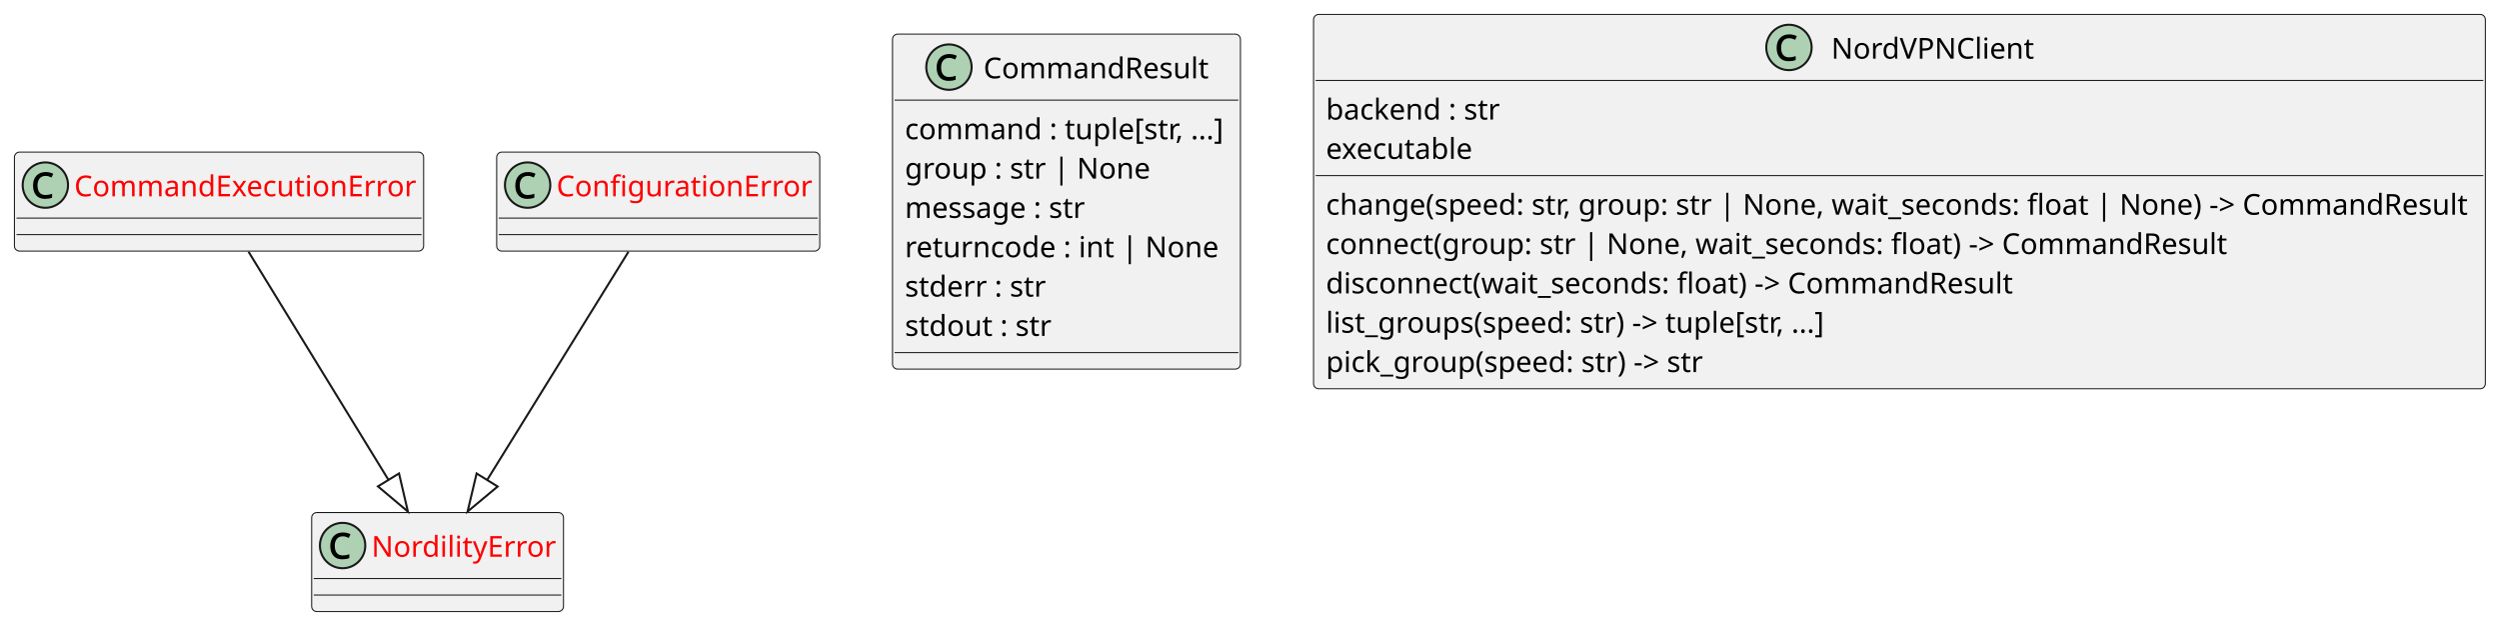
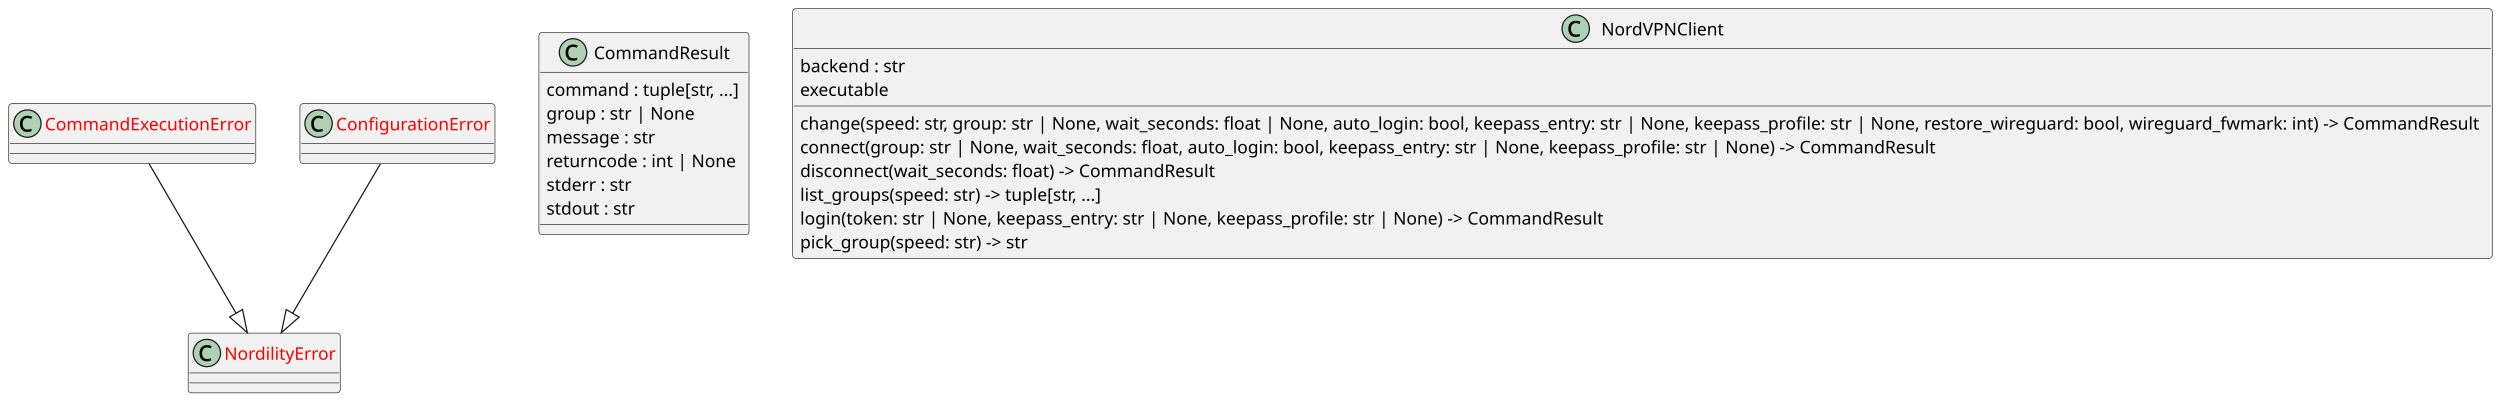
- <svg xmlns="http://www.w3.org/2000/svg" contentStyleType="text/css" data-diagram-type="CLASS" height="303px" preserveAspectRatio="none" style="width:1212px;height:303px;background:#FFFFFF;" version="1.1" viewBox="0 0 1212 303" width="1212px" zoomAndPan="magnify">
+ <svg xmlns="http://www.w3.org/2000/svg" contentStyleType="text/css" data-diagram-type="CLASS" height="322px" preserveAspectRatio="none" style="width:2008px;height:322px;background:#FFFFFF;" version="1.1" viewBox="0 0 2008 322" width="2008px" zoomAndPan="magnify">
  <defs />
  <g>
-     <g class="entity" data-qualified-name="nordility.client.CommandExecutionError" data-source-line="2" id="ent0002">
-       <rect fill="#F1F1F1" height="48" rx="2.5" ry="2.5" style="stroke:#181818;stroke-width:0.5;" width="198.459" x="7" y="73.74" />
-       <ellipse cx="22" cy="89.74" fill="#ADD1B2" rx="11" ry="11" style="stroke:#181818;stroke-width:1;" />
-       <path d="M22.109,85.271 Q21.188,85.271 20.453,85.584 Q19.734,85.896 19.234,86.49 Q18.734,87.068 18.453,87.943 Q18.188,88.818 18.188,89.912 Q18.188,91.349 18.625,92.396 Q19.078,93.443 19.922,93.99 Q20.781,94.537 22.094,94.537 Q22.875,94.537 23.562,94.412 Q24.266,94.271 25.266,93.959 L25.266,95.834 Q24.406,96.162 23.641,96.287 Q22.891,96.412 21.875,96.412 Q19.953,96.412 18.641,95.615 Q17.344,94.802 16.688,93.334 Q16.031,91.849 16.031,89.881 Q16.031,88.459 16.422,87.287 Q16.828,86.099 17.609,85.224 Q18.391,84.349 19.531,83.881 Q20.672,83.396 22.141,83.396 Q23.094,83.396 23.984,83.599 Q24.891,83.787 25.828,84.256 L25,86.037 Q24.219,85.662 23.562,85.474 Q22.906,85.271 22.109,85.271 Z " fill="#000000" />
-       <text fill="#FF0000" font-family="sans-serif" font-size="14" lengthAdjust="spacing" textLength="166.459" x="36" y="95.172">CommandExecutionError</text>
-       <line style="stroke:#181818;stroke-width:0.5;" x1="8" x2="204.459" y1="105.74" y2="105.74" />
-       <line style="stroke:#181818;stroke-width:0.5;" x1="8" x2="204.459" y1="113.74" y2="113.74" />
+     <g class="entity" data-qualified-name="src.nordility.client.CommandExecutionError" data-source-line="2" id="ent0002">
+       <rect fill="#F1F1F1" height="48" rx="2.5" ry="2.5" style="stroke:#181818;stroke-width:0.5;" width="198.459" x="7" y="83.27" />
+       <ellipse cx="22" cy="99.27" fill="#ADD1B2" rx="11" ry="11" style="stroke:#181818;stroke-width:1;" />
+       <path d="M22.109,94.801 Q21.188,94.801 20.453,95.114 Q19.734,95.426 19.234,96.02 Q18.734,96.598 18.453,97.473 Q18.188,98.348 18.188,99.442 Q18.188,100.879 18.625,101.926 Q19.078,102.973 19.922,103.52 Q20.781,104.067 22.094,104.067 Q22.875,104.067 23.562,103.942 Q24.266,103.801 25.266,103.489 L25.266,105.364 Q24.406,105.692 23.641,105.817 Q22.891,105.942 21.875,105.942 Q19.953,105.942 18.641,105.145 Q17.344,104.332 16.688,102.864 Q16.031,101.379 16.031,99.411 Q16.031,97.989 16.422,96.817 Q16.828,95.629 17.609,94.754 Q18.391,93.879 19.531,93.411 Q20.672,92.926 22.141,92.926 Q23.094,92.926 23.984,93.129 Q24.891,93.317 25.828,93.786 L25,95.567 Q24.219,95.192 23.562,95.004 Q22.906,94.801 22.109,94.801 Z " fill="#000000" />
+       <text fill="#FF0000" font-family="sans-serif" font-size="14" lengthAdjust="spacing" textLength="166.459" x="36" y="104.702">CommandExecutionError</text>
+       <line style="stroke:#181818;stroke-width:0.5;" x1="8" x2="204.459" y1="115.27" y2="115.27" />
+       <line style="stroke:#181818;stroke-width:0.5;" x1="8" x2="204.459" y1="123.27" y2="123.27" />
    </g>
-     <g class="entity" data-qualified-name="nordility.client.CommandResult" data-source-line="4" id="ent0003">
-       <rect fill="#F1F1F1" height="162.407" rx="2.5" ry="2.5" style="stroke:#181818;stroke-width:0.5;" width="168.743" x="432.86" y="16.54" />
-       <ellipse cx="460.236" cy="32.54" fill="#ADD1B2" rx="11" ry="11" style="stroke:#181818;stroke-width:1;" />
-       <path d="M460.345,28.071 Q459.423,28.071 458.689,28.384 Q457.97,28.696 457.47,29.29 Q456.97,29.868 456.689,30.743 Q456.423,31.618 456.423,32.712 Q456.423,34.149 456.861,35.196 Q457.314,36.243 458.158,36.79 Q459.017,37.337 460.33,37.337 Q461.111,37.337 461.798,37.212 Q462.501,37.071 463.501,36.759 L463.501,38.634 Q462.642,38.962 461.876,39.087 Q461.126,39.212 460.111,39.212 Q458.189,39.212 456.876,38.415 Q455.58,37.602 454.923,36.134 Q454.267,34.649 454.267,32.681 Q454.267,31.259 454.658,30.087 Q455.064,28.899 455.845,28.024 Q456.626,27.149 457.767,26.681 Q458.908,26.196 460.376,26.196 Q461.33,26.196 462.22,26.399 Q463.126,26.587 464.064,27.056 L463.236,28.837 Q462.455,28.462 461.798,28.274 Q461.142,28.071 460.345,28.071 Z " fill="#000000" />
-       <text fill="#000000" font-family="sans-serif" font-size="14" lengthAdjust="spacing" textLength="109.242" x="476.986" y="37.972">CommandResult</text>
-       <line style="stroke:#181818;stroke-width:0.5;" x1="433.86" x2="600.603" y1="48.54" y2="48.54" />
-       <text fill="#000000" font-family="sans-serif" font-size="14" lengthAdjust="spacing" textLength="156.743" x="438.86" y="67.506">command : tuple[str, ...]</text>
-       <text fill="#000000" font-family="sans-serif" font-size="14" lengthAdjust="spacing" textLength="119.35" x="438.86" y="86.574">group : str | None</text>
-       <text fill="#000000" font-family="sans-serif" font-size="14" lengthAdjust="spacing" textLength="87.332" x="438.86" y="105.642">message : str</text>
-       <text fill="#000000" font-family="sans-serif" font-size="14" lengthAdjust="spacing" textLength="152.515" x="438.86" y="124.71">returncode : int | None</text>
-       <text fill="#000000" font-family="sans-serif" font-size="14" lengthAdjust="spacing" textLength="68.404" x="438.86" y="143.778">stderr : str</text>
-       <text fill="#000000" font-family="sans-serif" font-size="14" lengthAdjust="spacing" textLength="71.12" x="438.86" y="162.845">stdout : str</text>
-       <line style="stroke:#181818;stroke-width:0.5;" x1="433.86" x2="600.603" y1="170.947" y2="170.947" />
+     <g class="entity" data-qualified-name="src.nordility.client.CommandResult" data-source-line="4" id="ent0003">
+       <rect fill="#F1F1F1" height="162.407" rx="2.5" ry="2.5" style="stroke:#181818;stroke-width:0.5;" width="168.743" x="432.86" y="26.06" />
+       <ellipse cx="460.236" cy="42.06" fill="#ADD1B2" rx="11" ry="11" style="stroke:#181818;stroke-width:1;" />
+       <path d="M460.345,37.591 Q459.423,37.591 458.689,37.904 Q457.97,38.216 457.47,38.81 Q456.97,39.388 456.689,40.263 Q456.423,41.138 456.423,42.232 Q456.423,43.669 456.861,44.716 Q457.314,45.763 458.158,46.31 Q459.017,46.857 460.33,46.857 Q461.111,46.857 461.798,46.732 Q462.501,46.591 463.501,46.279 L463.501,48.154 Q462.642,48.482 461.876,48.607 Q461.126,48.732 460.111,48.732 Q458.189,48.732 456.876,47.935 Q455.58,47.123 454.923,45.654 Q454.267,44.169 454.267,42.201 Q454.267,40.779 454.658,39.607 Q455.064,38.419 455.845,37.544 Q456.626,36.669 457.767,36.201 Q458.908,35.716 460.376,35.716 Q461.33,35.716 462.22,35.919 Q463.126,36.107 464.064,36.576 L463.236,38.357 Q462.455,37.982 461.798,37.794 Q461.142,37.591 460.345,37.591 Z " fill="#000000" />
+       <text fill="#000000" font-family="sans-serif" font-size="14" lengthAdjust="spacing" textLength="109.242" x="476.986" y="47.492">CommandResult</text>
+       <line style="stroke:#181818;stroke-width:0.5;" x1="433.86" x2="600.603" y1="58.06" y2="58.06" />
+       <text fill="#000000" font-family="sans-serif" font-size="14" lengthAdjust="spacing" textLength="156.743" x="438.86" y="77.026">command : tuple[str, ...]</text>
+       <text fill="#000000" font-family="sans-serif" font-size="14" lengthAdjust="spacing" textLength="119.35" x="438.86" y="96.094">group : str | None</text>
+       <text fill="#000000" font-family="sans-serif" font-size="14" lengthAdjust="spacing" textLength="87.332" x="438.86" y="115.162">message : str</text>
+       <text fill="#000000" font-family="sans-serif" font-size="14" lengthAdjust="spacing" textLength="152.515" x="438.86" y="134.23">returncode : int | None</text>
+       <text fill="#000000" font-family="sans-serif" font-size="14" lengthAdjust="spacing" textLength="68.404" x="438.86" y="153.298">stderr : str</text>
+       <text fill="#000000" font-family="sans-serif" font-size="14" lengthAdjust="spacing" textLength="71.12" x="438.86" y="172.365">stdout : str</text>
+       <line style="stroke:#181818;stroke-width:0.5;" x1="433.86" x2="600.603" y1="180.468" y2="180.468" />
    </g>
-     <g class="entity" data-qualified-name="nordility.client.ConfigurationError" data-source-line="12" id="ent0004">
-       <rect fill="#F1F1F1" height="48" rx="2.5" ry="2.5" style="stroke:#181818;stroke-width:0.5;" width="156.684" x="240.89" y="73.74" />
-       <ellipse cx="255.89" cy="89.74" fill="#ADD1B2" rx="11" ry="11" style="stroke:#181818;stroke-width:1;" />
-       <path d="M255.999,85.271 Q255.077,85.271 254.343,85.584 Q253.624,85.896 253.124,86.49 Q252.624,87.068 252.343,87.943 Q252.077,88.818 252.077,89.912 Q252.077,91.349 252.515,92.396 Q252.968,93.443 253.812,93.99 Q254.671,94.537 255.984,94.537 Q256.765,94.537 257.452,94.412 Q258.156,94.271 259.156,93.959 L259.156,95.834 Q258.296,96.162 257.531,96.287 Q256.781,96.412 255.765,96.412 Q253.843,96.412 252.531,95.615 Q251.234,94.802 250.577,93.334 Q249.921,91.849 249.921,89.881 Q249.921,88.459 250.312,87.287 Q250.718,86.099 251.499,85.224 Q252.281,84.349 253.421,83.881 Q254.562,83.396 256.031,83.396 Q256.984,83.396 257.874,83.599 Q258.781,83.787 259.718,84.256 L258.89,86.037 Q258.109,85.662 257.452,85.474 Q256.796,85.271 255.999,85.271 Z " fill="#000000" />
-       <text fill="#FF0000" font-family="sans-serif" font-size="14" lengthAdjust="spacing" textLength="124.683" x="269.89" y="95.172">ConfigurationError</text>
-       <line style="stroke:#181818;stroke-width:0.5;" x1="241.89" x2="396.574" y1="105.74" y2="105.74" />
-       <line style="stroke:#181818;stroke-width:0.5;" x1="241.89" x2="396.574" y1="113.74" y2="113.74" />
+     <g class="entity" data-qualified-name="src.nordility.client.ConfigurationError" data-source-line="12" id="ent0004">
+       <rect fill="#F1F1F1" height="48" rx="2.5" ry="2.5" style="stroke:#181818;stroke-width:0.5;" width="156.684" x="240.89" y="83.27" />
+       <ellipse cx="255.89" cy="99.27" fill="#ADD1B2" rx="11" ry="11" style="stroke:#181818;stroke-width:1;" />
+       <path d="M255.999,94.801 Q255.077,94.801 254.343,95.114 Q253.624,95.426 253.124,96.02 Q252.624,96.598 252.343,97.473 Q252.077,98.348 252.077,99.442 Q252.077,100.879 252.515,101.926 Q252.968,102.973 253.812,103.52 Q254.671,104.067 255.984,104.067 Q256.765,104.067 257.452,103.942 Q258.156,103.801 259.156,103.489 L259.156,105.364 Q258.296,105.692 257.531,105.817 Q256.781,105.942 255.765,105.942 Q253.843,105.942 252.531,105.145 Q251.234,104.332 250.577,102.864 Q249.921,101.379 249.921,99.411 Q249.921,97.989 250.312,96.817 Q250.718,95.629 251.499,94.754 Q252.281,93.879 253.421,93.411 Q254.562,92.926 256.031,92.926 Q256.984,92.926 257.874,93.129 Q258.781,93.317 259.718,93.786 L258.89,95.567 Q258.109,95.192 257.452,95.004 Q256.796,94.801 255.999,94.801 Z " fill="#000000" />
+       <text fill="#FF0000" font-family="sans-serif" font-size="14" lengthAdjust="spacing" textLength="124.683" x="269.89" y="104.702">ConfigurationError</text>
+       <line style="stroke:#181818;stroke-width:0.5;" x1="241.89" x2="396.574" y1="115.27" y2="115.27" />
+       <line style="stroke:#181818;stroke-width:0.5;" x1="241.89" x2="396.574" y1="123.27" y2="123.27" />
    </g>
-     <g class="entity" data-qualified-name="nordility.client.NordVPNClient" data-source-line="14" id="ent0005">
-       <rect fill="#F1F1F1" height="181.475" rx="2.5" ry="2.5" style="stroke:#181818;stroke-width:0.5;" width="568.316" x="637.07" y="7" />
-       <ellipse cx="867.635" cy="23" fill="#ADD1B2" rx="11" ry="11" style="stroke:#181818;stroke-width:1;" />
-       <path d="M867.745,18.531 Q866.823,18.531 866.088,18.844 Q865.37,19.156 864.87,19.75 Q864.37,20.328 864.088,21.203 Q863.823,22.078 863.823,23.172 Q863.823,24.609 864.26,25.656 Q864.713,26.703 865.557,27.25 Q866.416,27.797 867.729,27.797 Q868.51,27.797 869.198,27.672 Q869.901,27.531 870.901,27.219 L870.901,29.094 Q870.041,29.422 869.276,29.547 Q868.526,29.672 867.51,29.672 Q865.588,29.672 864.276,28.875 Q862.979,28.062 862.323,26.594 Q861.666,25.109 861.666,23.141 Q861.666,21.719 862.057,20.547 Q862.463,19.359 863.245,18.484 Q864.026,17.609 865.166,17.141 Q866.307,16.656 867.776,16.656 Q868.729,16.656 869.62,16.859 Q870.526,17.047 871.463,17.516 L870.635,19.297 Q869.854,18.922 869.198,18.734 Q868.541,18.531 867.745,18.531 Z " fill="#000000" />
-       <text fill="#000000" font-family="sans-serif" font-size="14" lengthAdjust="spacing" textLength="98.686" x="888.135" y="28.432">NordVPNClient</text>
-       <line style="stroke:#181818;stroke-width:0.5;" x1="638.07" x2="1204.386" y1="39" y2="39" />
-       <text fill="#000000" font-family="sans-serif" font-size="14" lengthAdjust="spacing" textLength="84.392" x="643.07" y="57.966">backend : str</text>
-       <text fill="#000000" font-family="sans-serif" font-size="14" lengthAdjust="spacing" textLength="71.596" x="643.07" y="77.034">executable</text>
-       <line style="stroke:#181818;stroke-width:0.5;" x1="638.07" x2="1204.386" y1="85.136" y2="85.136" />
-       <text fill="#000000" font-family="sans-serif" font-size="14" lengthAdjust="spacing" textLength="556.316" x="643.07" y="104.102">change(speed: str, group: str | None, wait_seconds: float | None) -&gt; CommandResult</text>
-       <text fill="#000000" font-family="sans-serif" font-size="14" lengthAdjust="spacing" textLength="437.4" x="643.07" y="123.17">connect(group: str | None, wait_seconds: float) -&gt; CommandResult</text>
-       <text fill="#000000" font-family="sans-serif" font-size="14" lengthAdjust="spacing" textLength="333.227" x="643.07" y="142.238">disconnect(wait_seconds: float) -&gt; CommandResult</text>
-       <text fill="#000000" font-family="sans-serif" font-size="14" lengthAdjust="spacing" textLength="244.103" x="643.07" y="161.305">list_groups(speed: str) -&gt; tuple[str, ...]</text>
-       <text fill="#000000" font-family="sans-serif" font-size="14" lengthAdjust="spacing" textLength="183.147" x="643.07" y="180.373">pick_group(speed: str) -&gt; str</text>
+     <g class="entity" data-qualified-name="src.nordility.client.NordVPNClient" data-source-line="14" id="ent0005">
+       <rect fill="#F1F1F1" height="200.543" rx="2.5" ry="2.5" style="stroke:#181818;stroke-width:0.5;" width="1365.151" x="636.65" y="7" />
+       <ellipse cx="1265.633" cy="23" fill="#ADD1B2" rx="11" ry="11" style="stroke:#181818;stroke-width:1;" />
+       <path d="M1265.742,18.531 Q1264.82,18.531 1264.086,18.844 Q1263.367,19.156 1262.867,19.75 Q1262.367,20.328 1262.086,21.203 Q1261.82,22.078 1261.82,23.172 Q1261.82,24.609 1262.258,25.656 Q1262.711,26.703 1263.555,27.25 Q1264.414,27.797 1265.727,27.797 Q1266.508,27.797 1267.195,27.672 Q1267.899,27.531 1268.899,27.219 L1268.899,29.094 Q1268.039,29.422 1267.274,29.547 Q1266.524,29.672 1265.508,29.672 Q1263.586,29.672 1262.274,28.875 Q1260.977,28.062 1260.32,26.594 Q1259.664,25.109 1259.664,23.141 Q1259.664,21.719 1260.055,20.547 Q1260.461,19.359 1261.242,18.484 Q1262.024,17.609 1263.164,17.141 Q1264.305,16.656 1265.774,16.656 Q1266.727,16.656 1267.617,16.859 Q1268.524,17.047 1269.461,17.516 L1268.633,19.297 Q1267.852,18.922 1267.195,18.734 Q1266.539,18.531 1265.742,18.531 Z " fill="#000000" />
+       <text fill="#000000" font-family="sans-serif" font-size="14" lengthAdjust="spacing" textLength="98.686" x="1286.133" y="28.432">NordVPNClient</text>
+       <line style="stroke:#181818;stroke-width:0.5;" x1="637.65" x2="2000.802" y1="39" y2="39" />
+       <text fill="#000000" font-family="sans-serif" font-size="14" lengthAdjust="spacing" textLength="84.392" x="642.65" y="57.966">backend : str</text>
+       <text fill="#000000" font-family="sans-serif" font-size="14" lengthAdjust="spacing" textLength="71.596" x="642.65" y="77.034">executable</text>
+       <line style="stroke:#181818;stroke-width:0.5;" x1="637.65" x2="2000.802" y1="85.136" y2="85.136" />
+       <text fill="#000000" font-family="sans-serif" font-size="14" lengthAdjust="spacing" textLength="1353.151" x="642.65" y="104.102">change(speed: str, group: str | None, wait_seconds: float | None, auto_login: bool, keepass_entry: str | None, keepass_profile: str | None, restore_wireguard: bool, wireguard_fwmark: int) -&gt; CommandResult</text>
+       <text fill="#000000" font-family="sans-serif" font-size="14" lengthAdjust="spacing" textLength="912.545" x="642.65" y="123.17">connect(group: str | None, wait_seconds: float, auto_login: bool, keepass_entry: str | None, keepass_profile: str | None) -&gt; CommandResult</text>
+       <text fill="#000000" font-family="sans-serif" font-size="14" lengthAdjust="spacing" textLength="333.227" x="642.65" y="142.238">disconnect(wait_seconds: float) -&gt; CommandResult</text>
+       <text fill="#000000" font-family="sans-serif" font-size="14" lengthAdjust="spacing" textLength="244.103" x="642.65" y="161.305">list_groups(speed: str) -&gt; tuple[str, ...]</text>
+       <text fill="#000000" font-family="sans-serif" font-size="14" lengthAdjust="spacing" textLength="645.524" x="642.65" y="180.373">login(token: str | None, keepass_entry: str | None, keepass_profile: str | None) -&gt; CommandResult</text>
+       <text fill="#000000" font-family="sans-serif" font-size="14" lengthAdjust="spacing" textLength="183.147" x="642.65" y="199.441">pick_group(speed: str) -&gt; str</text>
    </g>
-     <g class="entity" data-qualified-name="nordility.client.NordilityError" data-source-line="23" id="ent0006">
-       <rect fill="#F1F1F1" height="48" rx="2.5" ry="2.5" style="stroke:#181818;stroke-width:0.5;" width="122.132" x="151.16" y="248.48" />
-       <ellipse cx="166.16" cy="264.48" fill="#ADD1B2" rx="11" ry="11" style="stroke:#181818;stroke-width:1;" />
-       <path d="M166.269,260.011 Q165.347,260.011 164.613,260.324 Q163.894,260.636 163.394,261.23 Q162.894,261.808 162.613,262.683 Q162.347,263.558 162.347,264.652 Q162.347,266.089 162.785,267.136 Q163.238,268.183 164.082,268.73 Q164.941,269.277 166.254,269.277 Q167.035,269.277 167.722,269.152 Q168.426,269.011 169.426,268.699 L169.426,270.574 Q168.566,270.902 167.801,271.027 Q167.051,271.152 166.035,271.152 Q164.113,271.152 162.801,270.355 Q161.504,269.543 160.847,268.074 Q160.191,266.589 160.191,264.621 Q160.191,263.199 160.582,262.027 Q160.988,260.839 161.769,259.964 Q162.551,259.089 163.691,258.621 Q164.832,258.136 166.301,258.136 Q167.254,258.136 168.144,258.339 Q169.051,258.527 169.988,258.996 L169.16,260.777 Q168.379,260.402 167.722,260.214 Q167.066,260.011 166.269,260.011 Z " fill="#000000" />
-       <text fill="#FF0000" font-family="sans-serif" font-size="14" lengthAdjust="spacing" textLength="90.132" x="180.16" y="269.912">NordilityError</text>
-       <line style="stroke:#181818;stroke-width:0.5;" x1="152.16" x2="272.292" y1="280.48" y2="280.48" />
-       <line style="stroke:#181818;stroke-width:0.5;" x1="152.16" x2="272.292" y1="288.48" y2="288.48" />
+     <g class="entity" data-qualified-name="src.nordility.client.NordilityError" data-source-line="24" id="ent0006">
+       <rect fill="#F1F1F1" height="48" rx="2.5" ry="2.5" style="stroke:#181818;stroke-width:0.5;" width="122.132" x="151.16" y="267.54" />
+       <ellipse cx="166.16" cy="283.54" fill="#ADD1B2" rx="11" ry="11" style="stroke:#181818;stroke-width:1;" />
+       <path d="M166.269,279.071 Q165.347,279.071 164.613,279.384 Q163.894,279.696 163.394,280.29 Q162.894,280.868 162.613,281.743 Q162.347,282.618 162.347,283.712 Q162.347,285.149 162.785,286.196 Q163.238,287.243 164.082,287.79 Q164.941,288.337 166.254,288.337 Q167.035,288.337 167.722,288.212 Q168.426,288.071 169.426,287.759 L169.426,289.634 Q168.566,289.962 167.801,290.087 Q167.051,290.212 166.035,290.212 Q164.113,290.212 162.801,289.415 Q161.504,288.603 160.847,287.134 Q160.191,285.649 160.191,283.681 Q160.191,282.259 160.582,281.087 Q160.988,279.899 161.769,279.024 Q162.551,278.149 163.691,277.681 Q164.832,277.196 166.301,277.196 Q167.254,277.196 168.144,277.399 Q169.051,277.587 169.988,278.056 L169.16,279.837 Q168.379,279.462 167.722,279.274 Q167.066,279.071 166.269,279.071 Z " fill="#000000" />
+       <text fill="#FF0000" font-family="sans-serif" font-size="14" lengthAdjust="spacing" textLength="90.132" x="180.16" y="288.972">NordilityError</text>
+       <line style="stroke:#181818;stroke-width:0.5;" x1="152.16" x2="272.292" y1="299.54" y2="299.54" />
+       <line style="stroke:#181818;stroke-width:0.5;" x1="152.16" x2="272.292" y1="307.54" y2="307.54" />
    </g>
-     <g class="link" data-entity-1="ent0002" data-entity-2="ent0006" data-link-type="extension" data-source-line="25" id="lnk7">
-       <path codeLine="25" d="M120.53,122.04 C140.76,155.01 168.117,199.588 188.407,232.658" fill="none" id="nordility.client.CommandExecutionError-to-nordility.client.NordilityError" style="stroke:#181818;stroke-width:1;" />
-       <polygon fill="none" points="197.82,248,193.521,229.52,183.293,235.795,197.82,248" style="stroke:#181818;stroke-width:1;" />
+     <g class="link" data-entity-1="ent0002" data-entity-2="ent0006" data-link-type="extension" data-source-line="26" id="lnk7">
+       <path codeLine="26" d="M119.87,131.72 C140.22,166.72 169.271,216.67 189.591,251.61" fill="none" id="src.nordility.client.CommandExecutionError-to-src.nordility.client.NordilityError" style="stroke:#181818;stroke-width:1;" />
+       <polygon fill="none" points="198.64,267.17,194.778,248.594,184.404,254.626,198.64,267.17" style="stroke:#181818;stroke-width:1;" />
    </g>
-     <g class="link" data-entity-1="ent0004" data-entity-2="ent0006" data-link-type="extension" data-source-line="26" id="lnk8">
-       <path codeLine="26" d="M304.8,122.04 C284.38,155.01 256.74,199.629 236.25,232.699" fill="none" id="nordility.client.ConfigurationError-to-nordility.client.NordilityError" style="stroke:#181818;stroke-width:1;" />
-       <polygon fill="none" points="226.77,248,241.351,235.859,231.15,229.539,226.77,248" style="stroke:#181818;stroke-width:1;" />
+     <g class="link" data-entity-1="ent0004" data-entity-2="ent0006" data-link-type="extension" data-source-line="27" id="lnk8">
+       <path codeLine="27" d="M305.46,131.72 C284.91,166.72 255.572,216.707 235.062,251.647" fill="none" id="src.nordility.client.ConfigurationError-to-src.nordility.client.NordilityError" style="stroke:#181818;stroke-width:1;" />
+       <polygon fill="none" points="225.95,267.17,240.237,254.684,229.888,248.609,225.95,267.17" style="stroke:#181818;stroke-width:1;" />
    </g>
  </g>
</svg>
